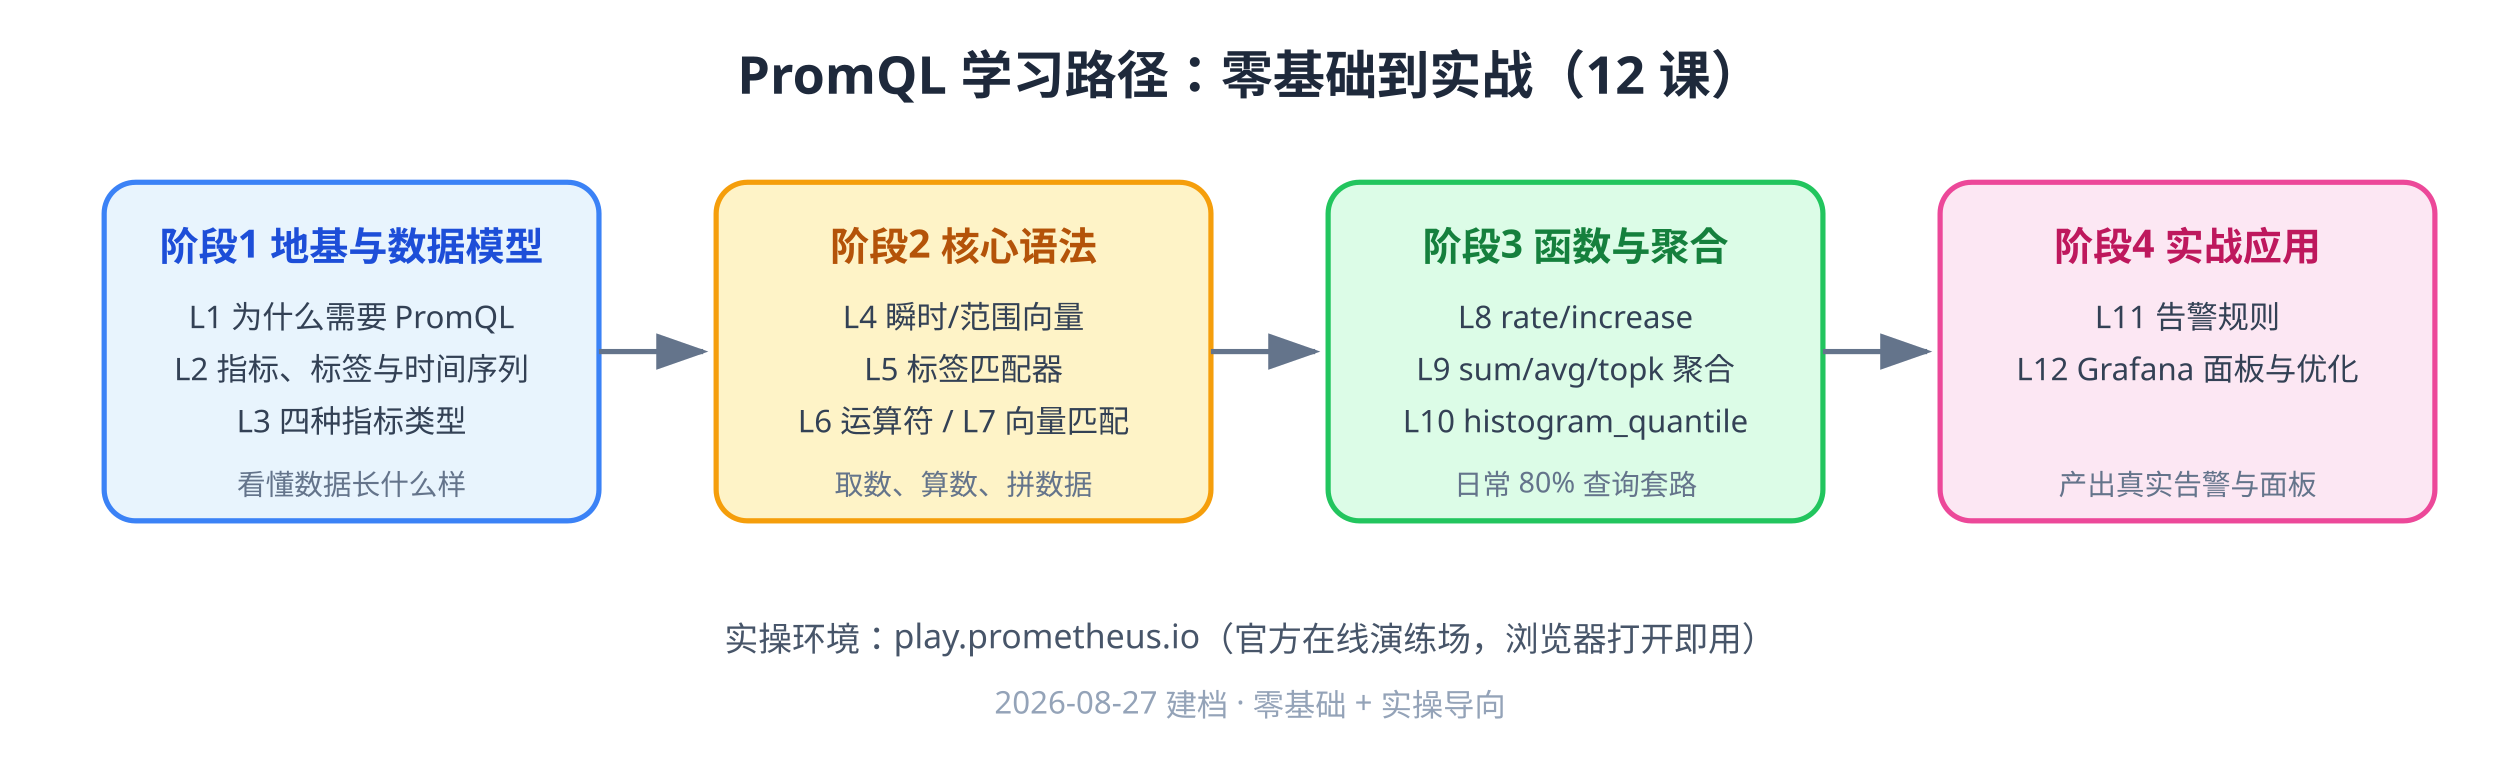
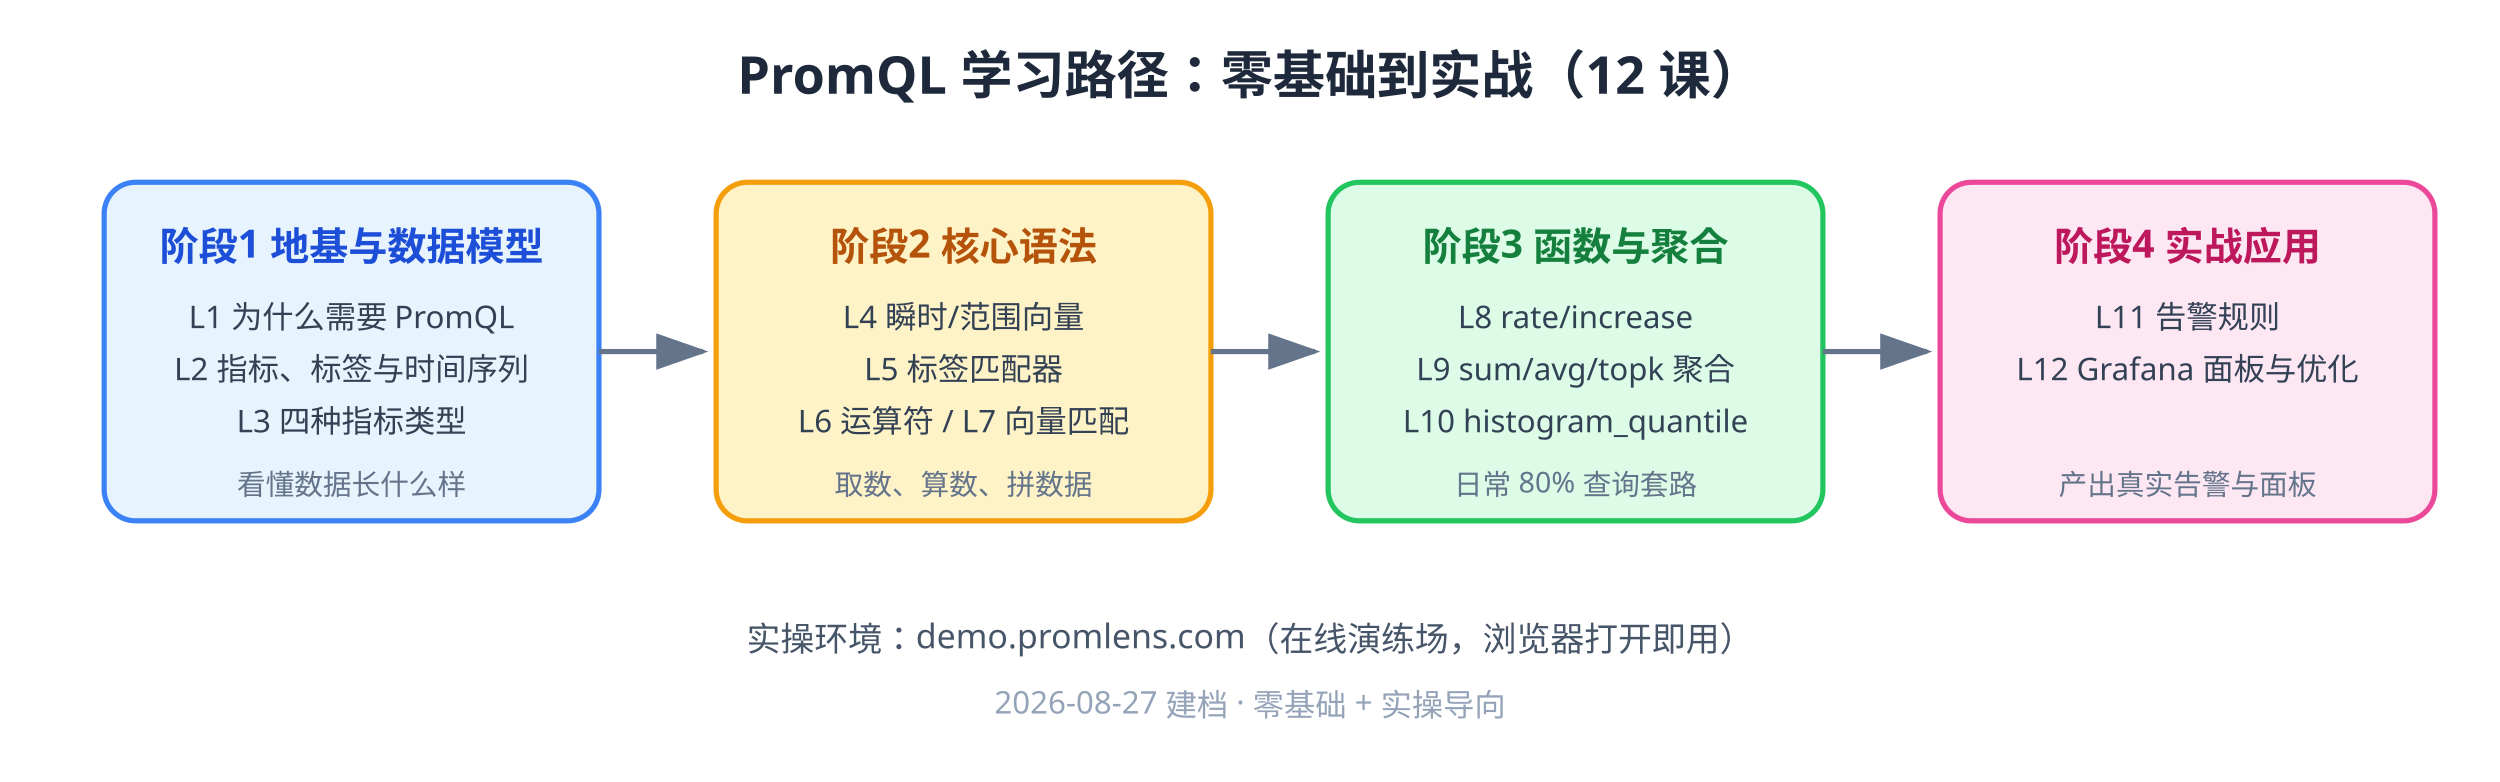
<svg xmlns="http://www.w3.org/2000/svg" width="960" height="300" viewBox="0 0 960 300" font-family="Microsoft YaHei, PingFang SC, sans-serif">
  <defs>
    <marker id="arrow" markerWidth="10" markerHeight="7" refX="9" refY="3.5" orient="auto">
      <polygon points="0 0, 10 3.5, 0 7" fill="#64748b" />
    </marker>
  </defs>
  <text x="480" y="36" text-anchor="middle" font-size="20" font-weight="bold" fill="#1e293b">PromQL 学习路径：零基础到实战（12 课）</text>
  <rect x="40" y="70" width="190" height="130" rx="12" fill="#e8f4fd" stroke="#3b82f6" stroke-width="2" />
  <text x="135" y="100" text-anchor="middle" font-size="15" font-weight="bold" fill="#1d4ed8">阶段1 地基与数据模型</text>
  <text x="135" y="126" text-anchor="middle" font-size="12" fill="#334155">L1 为什么需要 PromQL</text>
  <text x="135" y="146" text-anchor="middle" font-size="12" fill="#334155">L2 指标、标签与时间序列</text>
  <text x="135" y="166" text-anchor="middle" font-size="12" fill="#334155">L3 四种指标类型</text>
  <text x="135" y="190" text-anchor="middle" font-size="11" fill="#64748b">看懂数据长什么样</text>
  <line x1="230" y1="135" x2="270" y2="135" stroke="#64748b" stroke-width="2" marker-end="url(#arrow)" />
  <rect x="275" y="70" width="190" height="130" rx="12" fill="#fef3c7" stroke="#f59e0b" stroke-width="2" />
  <text x="370" y="100" text-anchor="middle" font-size="15" font-weight="bold" fill="#b45309">阶段2 核心语法</text>
  <text x="370" y="126" text-anchor="middle" font-size="12" fill="#334155">L4 瞬时/范围向量</text>
  <text x="370" y="146" text-anchor="middle" font-size="12" fill="#334155">L5 标签匹配器</text>
  <text x="370" y="166" text-anchor="middle" font-size="12" fill="#334155">L6 运算符 / L7 向量匹配</text>
  <text x="370" y="190" text-anchor="middle" font-size="11" fill="#64748b">取数、算数、拼数据</text>
  <line x1="465" y1="135" x2="505" y2="135" stroke="#64748b" stroke-width="2" marker-end="url(#arrow)" />
  <rect x="510" y="70" width="190" height="130" rx="12" fill="#dcfce7" stroke="#22c55e" stroke-width="2" />
  <text x="605" y="100" text-anchor="middle" font-size="15" font-weight="bold" fill="#15803d">阶段3 函数与聚合</text>
  <text x="605" y="126" text-anchor="middle" font-size="12" fill="#334155">L8 rate/increase</text>
  <text x="605" y="146" text-anchor="middle" font-size="12" fill="#334155">L9 sum/avg/topk 聚合</text>
  <text x="605" y="166" text-anchor="middle" font-size="12" fill="#334155">L10 histogram_quantile</text>
  <text x="605" y="190" text-anchor="middle" font-size="11" fill="#64748b">日常 80% 查询套路</text>
  <line x1="700" y1="135" x2="740" y2="135" stroke="#64748b" stroke-width="2" marker-end="url(#arrow)" />
  <rect x="745" y="70" width="190" height="130" rx="12" fill="#fce7f3" stroke="#ec4899" stroke-width="2" />
  <text x="840" y="100" text-anchor="middle" font-size="15" font-weight="bold" fill="#be185d">阶段4 实战应用</text>
  <text x="840" y="126" text-anchor="middle" font-size="12" fill="#334155">L11 告警规则</text>
  <text x="840" y="146" text-anchor="middle" font-size="12" fill="#334155">L12 Grafana 面板与优化</text>
  <text x="840" y="166" text-anchor="middle" font-size="12" fill="#334155" />
  <text x="840" y="190" text-anchor="middle" font-size="11" fill="#64748b">产出真实告警与面板</text>
-   <text x="480" y="250" text-anchor="middle" font-size="13" fill="#475569">实操环境：play.prometheus.io（官方在线演练场，浏览器打开即用）</text>
+   <text x="480" y="250" text-anchor="middle" font-size="13" fill="#475569">实操环境：demo.promlens.com（在线演练场，浏览器打开即用）</text>
  <text x="480" y="274" text-anchor="middle" font-size="12" fill="#94a3b8">2026-08-27 建档 · 零基础 + 实操导向</text>
</svg>
